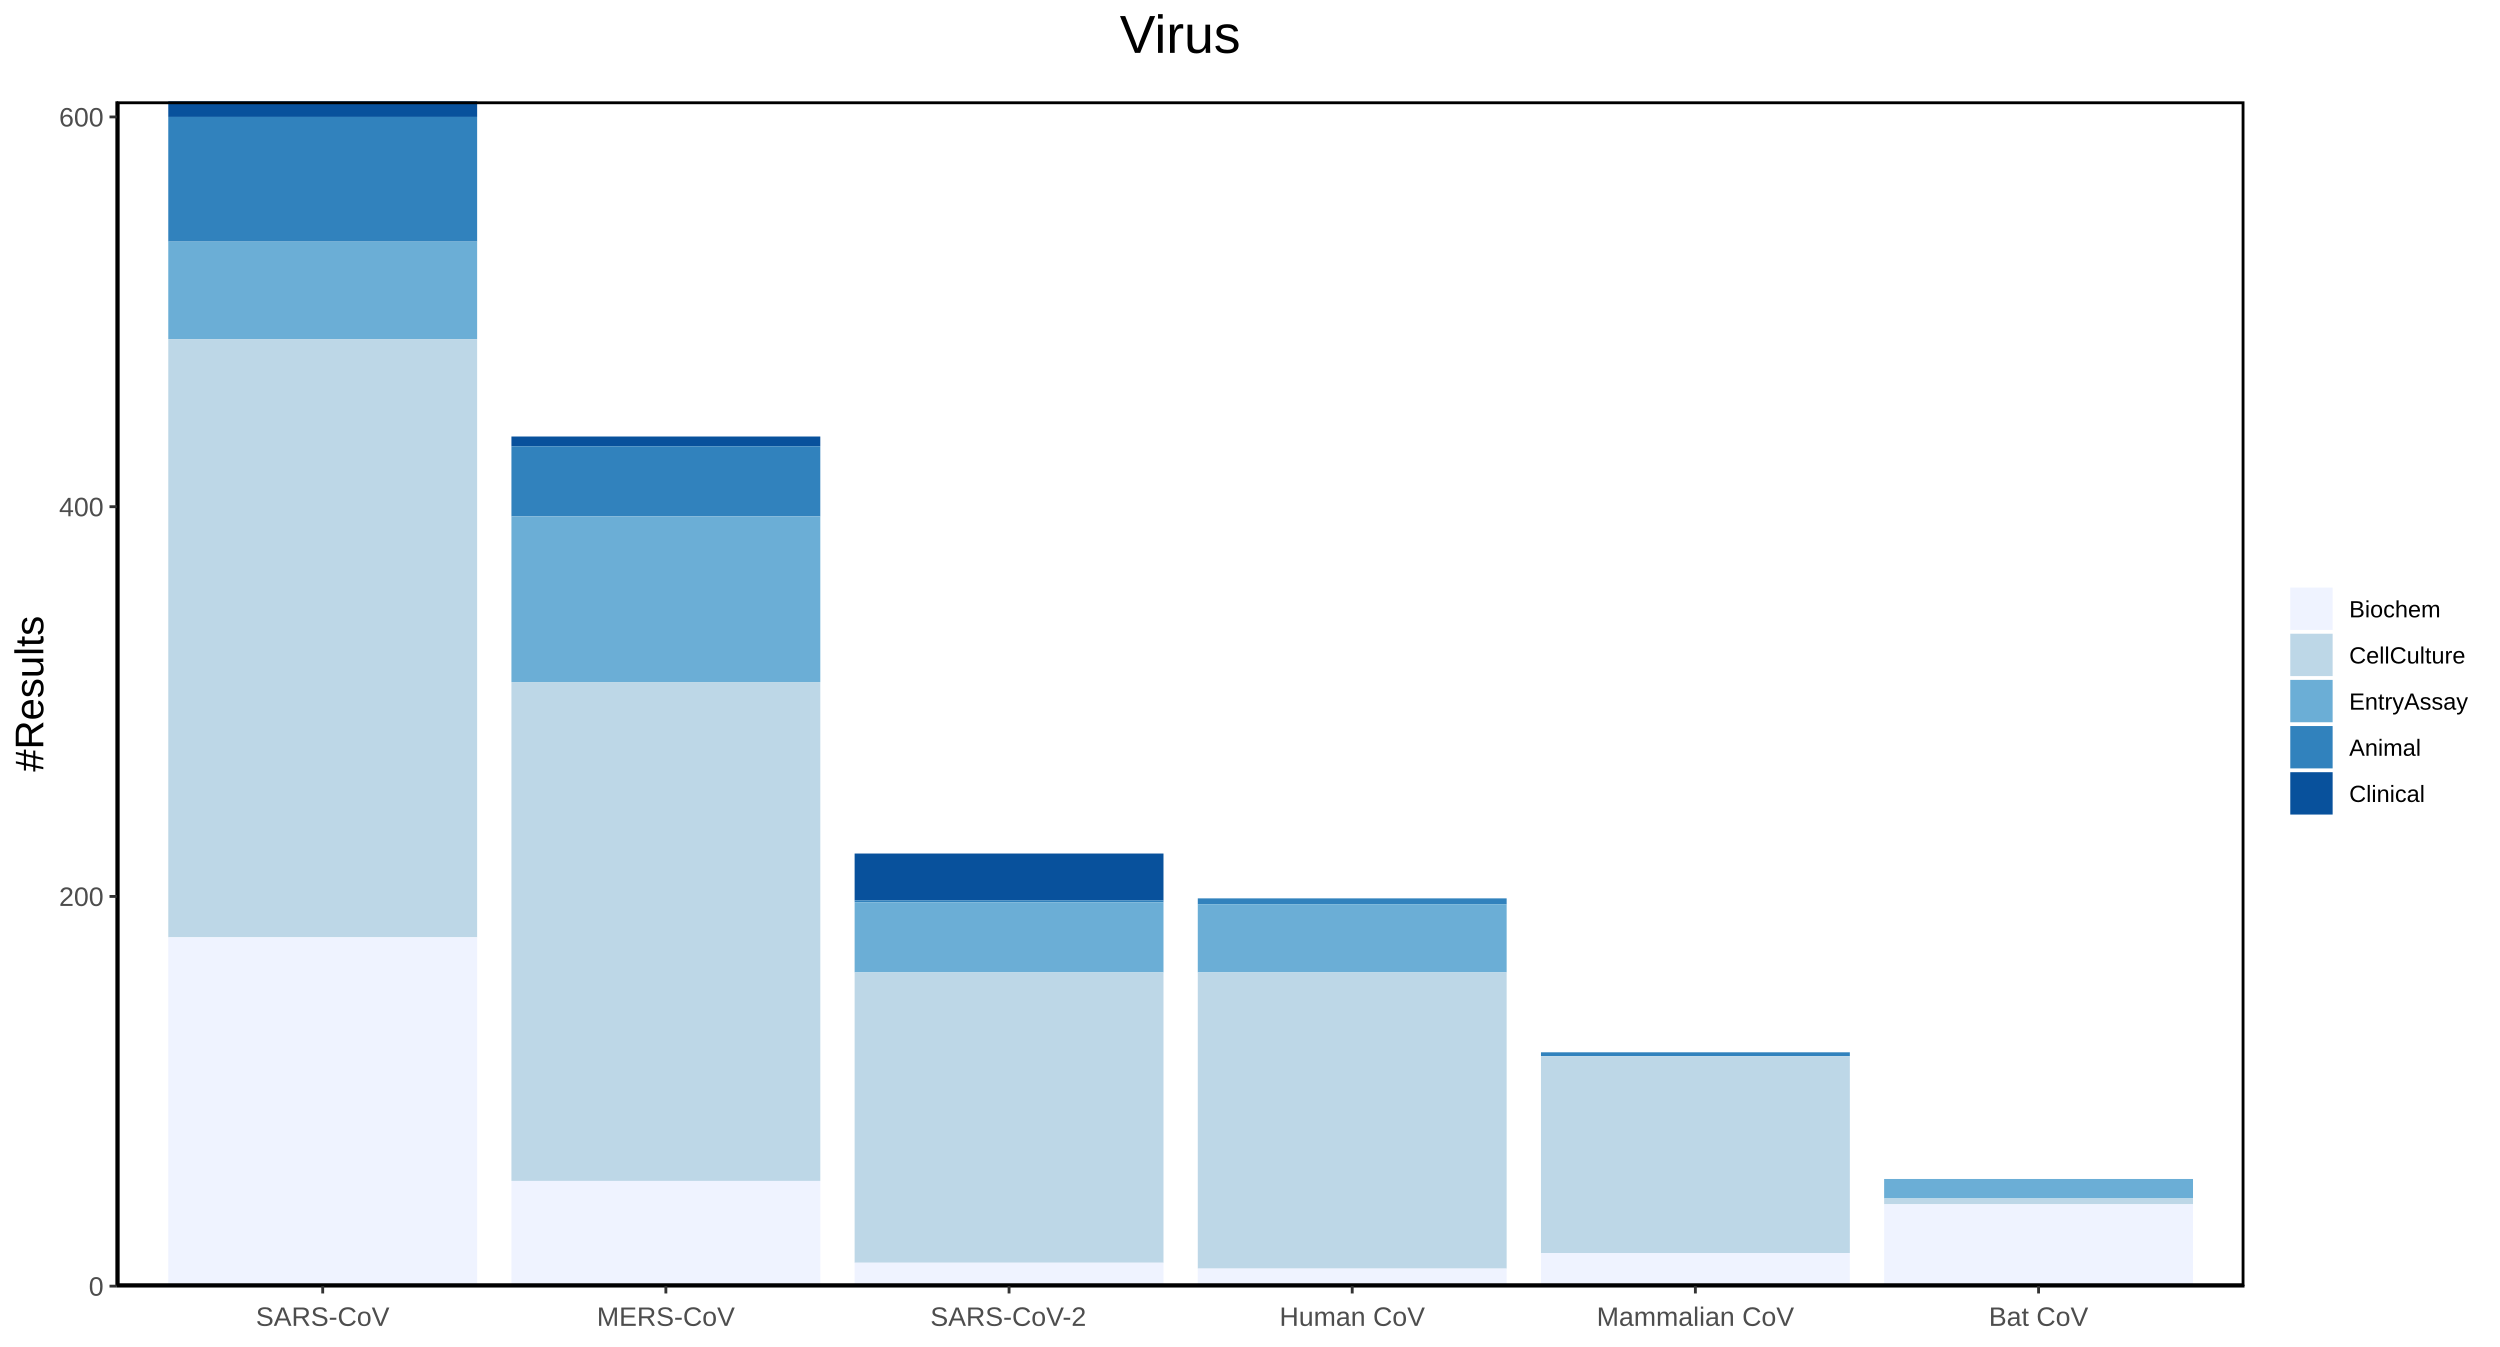
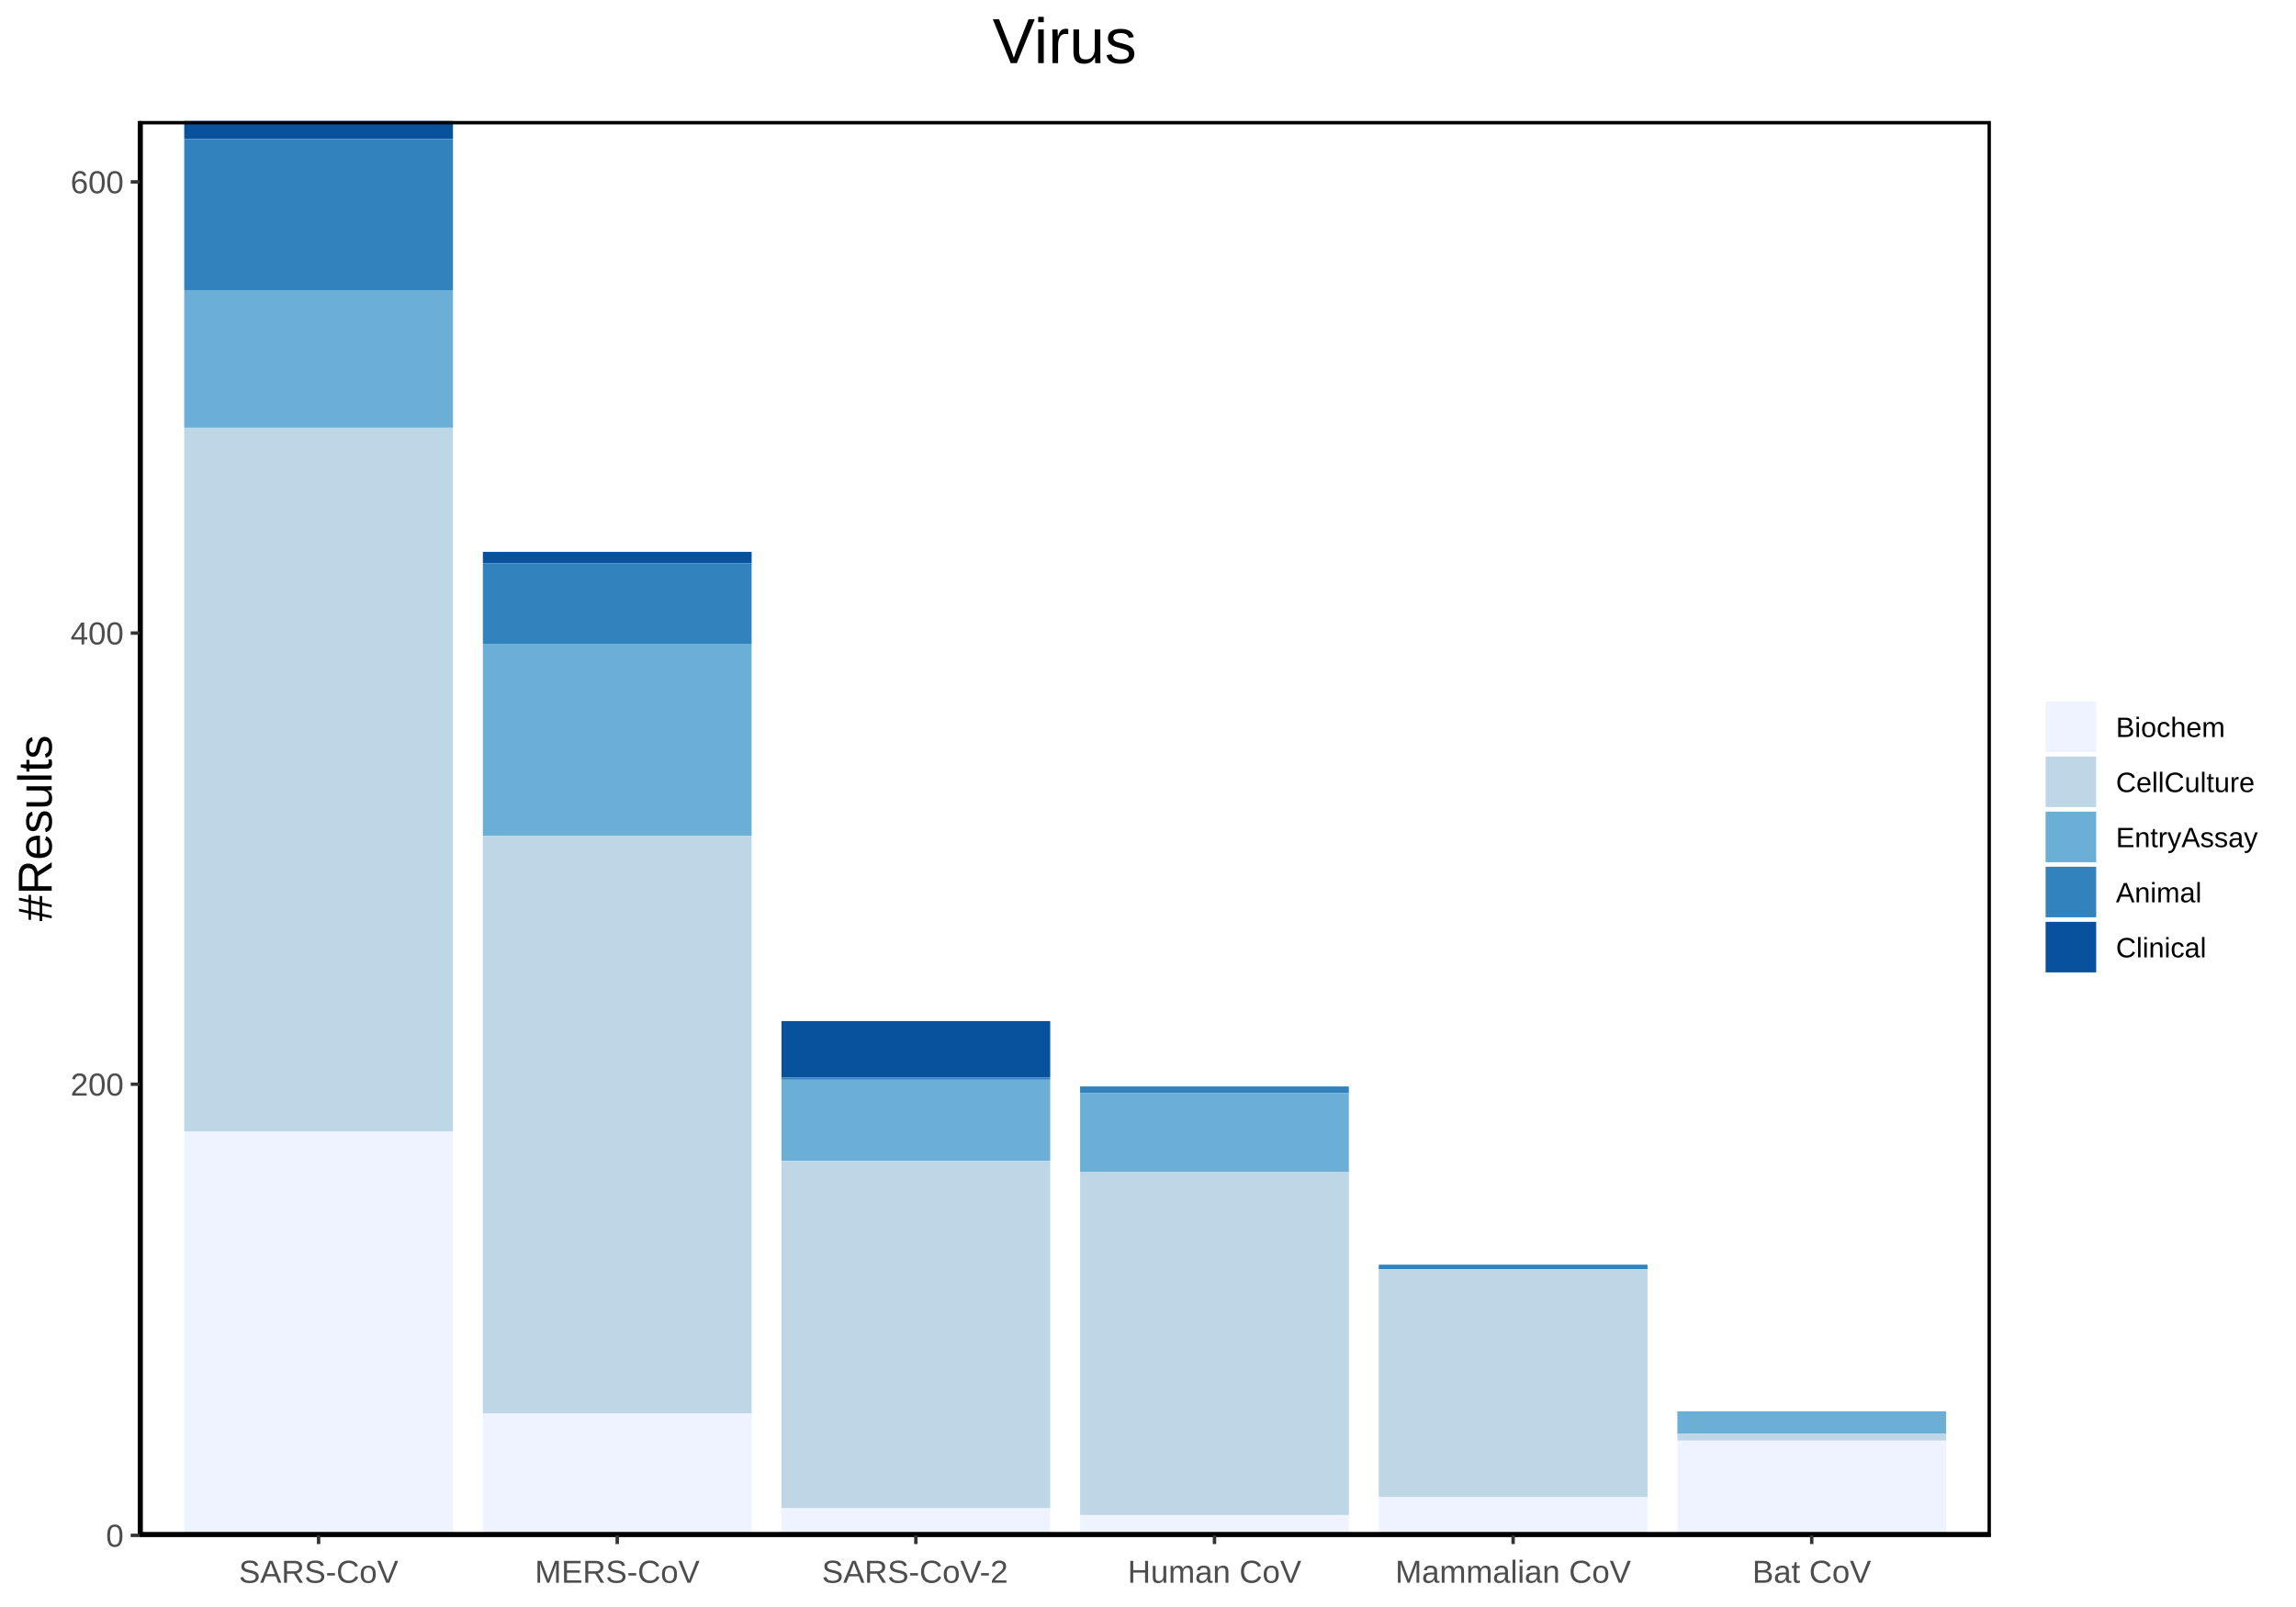
- <svg xmlns="http://www.w3.org/2000/svg" viewBox="0 0 936.00 504.00">
+ <svg xmlns="http://www.w3.org/2000/svg" viewBox="0 0 720.00 504.00">
  <defs>
    <style type="text/css">
    line, polyline, polygon, path, rect, circle {
      fill: none;
      stroke: #000000;
      stroke-linecap: round;
      stroke-linejoin: round;
      stroke-miterlimit: 10.00;
    }
  </style>
  </defs>
  <rect width="100%" height="100%" style="stroke: none; fill: #FFFFFF;" />
-   <rect x="0.00" y="0.00" width="936.00" height="504.00" style="stroke-width: 1.07; stroke: #FFFFFF; fill: #FFFFFF;" />
+   <rect x="0.00" y="0.00" width="720.00" height="504.00" style="stroke-width: 1.07; stroke: #FFFFFF; fill: #FFFFFF;" />
  <defs>
-     <clipPath id="cpNDMuNzN8ODQwLjMzfDQ4MS41M3wzNy45NA==">
-       <rect x="43.73" y="37.94" width="796.60" height="443.59" />
+     <clipPath id="cpNDMuNzN8NjI0LjMzfDQ4MS41M3wzNy45NA==">
+       <rect x="43.73" y="37.94" width="580.60" height="443.59" />
    </clipPath>
  </defs>
-   <rect x="43.73" y="37.94" width="796.60" height="443.59" style="stroke-width: 1.07; stroke: none; fill: #FFFFFF;" clip-path="url(#cpNDMuNzN8ODQwLjMzfDQ4MS41M3wzNy45NA==)" />
-   <rect x="63.00" y="37.94" width="115.64" height="5.84" style="stroke-width: 1.07; stroke: none; stroke-linecap: square; stroke-linejoin: miter; fill: #08519C;" clip-path="url(#cpNDMuNzN8ODQwLjMzfDQ4MS41M3wzNy45NA==)" />
-   <rect x="191.48" y="163.43" width="115.64" height="3.65" style="stroke-width: 1.07; stroke: none; stroke-linecap: square; stroke-linejoin: miter; fill: #08519C;" clip-path="url(#cpNDMuNzN8ODQwLjMzfDQ4MS41M3wzNy45NA==)" />
-   <rect x="319.97" y="319.56" width="115.64" height="17.51" style="stroke-width: 1.07; stroke: none; stroke-linecap: square; stroke-linejoin: miter; fill: #08519C;" clip-path="url(#cpNDMuNzN8ODQwLjMzfDQ4MS41M3wzNy45NA==)" />
-   <rect x="448.45" y="336.35" width="115.64" height="0.00" style="stroke-width: 1.07; stroke: none; stroke-linecap: square; stroke-linejoin: miter; fill: #08519C;" clip-path="url(#cpNDMuNzN8ODQwLjMzfDQ4MS41M3wzNy45NA==)" />
-   <rect x="576.94" y="393.98" width="115.64" height="0.00" style="stroke-width: 1.07; stroke: none; stroke-linecap: square; stroke-linejoin: miter; fill: #08519C;" clip-path="url(#cpNDMuNzN8ODQwLjMzfDQ4MS41M3wzNy45NA==)" />
-   <rect x="705.42" y="441.41" width="115.64" height="0.00" style="stroke-width: 1.07; stroke: none; stroke-linecap: square; stroke-linejoin: miter; fill: #08519C;" clip-path="url(#cpNDMuNzN8ODQwLjMzfDQ4MS41M3wzNy45NA==)" />
-   <rect x="63.00" y="43.78" width="115.64" height="46.69" style="stroke-width: 1.07; stroke: none; stroke-linecap: square; stroke-linejoin: miter; fill: #3182BD;" clip-path="url(#cpNDMuNzN8ODQwLjMzfDQ4MS41M3wzNy45NA==)" />
-   <rect x="191.48" y="167.08" width="115.64" height="26.27" style="stroke-width: 1.07; stroke: none; stroke-linecap: square; stroke-linejoin: miter; fill: #3182BD;" clip-path="url(#cpNDMuNzN8ODQwLjMzfDQ4MS41M3wzNy45NA==)" />
-   <rect x="319.97" y="337.07" width="115.64" height="0.73" style="stroke-width: 1.07; stroke: none; stroke-linecap: square; stroke-linejoin: miter; fill: #3182BD;" clip-path="url(#cpNDMuNzN8ODQwLjMzfDQ4MS41M3wzNy45NA==)" />
-   <rect x="448.45" y="336.35" width="115.64" height="2.19" style="stroke-width: 1.07; stroke: none; stroke-linecap: square; stroke-linejoin: miter; fill: #3182BD;" clip-path="url(#cpNDMuNzN8ODQwLjMzfDQ4MS41M3wzNy45NA==)" />
-   <rect x="576.94" y="393.98" width="115.64" height="1.46" style="stroke-width: 1.07; stroke: none; stroke-linecap: square; stroke-linejoin: miter; fill: #3182BD;" clip-path="url(#cpNDMuNzN8ODQwLjMzfDQ4MS41M3wzNy45NA==)" />
-   <rect x="705.42" y="441.41" width="115.64" height="0.00" style="stroke-width: 1.07; stroke: none; stroke-linecap: square; stroke-linejoin: miter; fill: #3182BD;" clip-path="url(#cpNDMuNzN8ODQwLjMzfDQ4MS41M3wzNy45NA==)" />
-   <rect x="63.00" y="90.47" width="115.64" height="36.48" style="stroke-width: 1.07; stroke: none; stroke-linecap: square; stroke-linejoin: miter; fill: #6BAED6;" clip-path="url(#cpNDMuNzN8ODQwLjMzfDQ4MS41M3wzNy45NA==)" />
-   <rect x="191.48" y="193.35" width="115.64" height="62.02" style="stroke-width: 1.07; stroke: none; stroke-linecap: square; stroke-linejoin: miter; fill: #6BAED6;" clip-path="url(#cpNDMuNzN8ODQwLjMzfDQ4MS41M3wzNy45NA==)" />
-   <rect x="319.97" y="337.80" width="115.64" height="26.27" style="stroke-width: 1.07; stroke: none; stroke-linecap: square; stroke-linejoin: miter; fill: #6BAED6;" clip-path="url(#cpNDMuNzN8ODQwLjMzfDQ4MS41M3wzNy45NA==)" />
-   <rect x="448.45" y="338.53" width="115.64" height="25.54" style="stroke-width: 1.07; stroke: none; stroke-linecap: square; stroke-linejoin: miter; fill: #6BAED6;" clip-path="url(#cpNDMuNzN8ODQwLjMzfDQ4MS41M3wzNy45NA==)" />
-   <rect x="576.94" y="395.44" width="115.64" height="0.00" style="stroke-width: 1.07; stroke: none; stroke-linecap: square; stroke-linejoin: miter; fill: #6BAED6;" clip-path="url(#cpNDMuNzN8ODQwLjMzfDQ4MS41M3wzNy45NA==)" />
-   <rect x="705.42" y="441.41" width="115.64" height="7.30" style="stroke-width: 1.07; stroke: none; stroke-linecap: square; stroke-linejoin: miter; fill: #6BAED6;" clip-path="url(#cpNDMuNzN8ODQwLjMzfDQ4MS41M3wzNy45NA==)" />
-   <rect x="63.00" y="126.95" width="115.64" height="223.98" style="stroke-width: 1.07; stroke: none; stroke-linecap: square; stroke-linejoin: miter; fill: #BDD7E7;" clip-path="url(#cpNDMuNzN8ODQwLjMzfDQ4MS41M3wzNy45NA==)" />
-   <rect x="191.48" y="255.36" width="115.64" height="186.78" style="stroke-width: 1.07; stroke: none; stroke-linecap: square; stroke-linejoin: miter; fill: #BDD7E7;" clip-path="url(#cpNDMuNzN8ODQwLjMzfDQ4MS41M3wzNy45NA==)" />
-   <rect x="319.97" y="364.07" width="115.64" height="108.71" style="stroke-width: 1.07; stroke: none; stroke-linecap: square; stroke-linejoin: miter; fill: #BDD7E7;" clip-path="url(#cpNDMuNzN8ODQwLjMzfDQ4MS41M3wzNy45NA==)" />
-   <rect x="448.45" y="364.07" width="115.64" height="110.90" style="stroke-width: 1.07; stroke: none; stroke-linecap: square; stroke-linejoin: miter; fill: #BDD7E7;" clip-path="url(#cpNDMuNzN8ODQwLjMzfDQ4MS41M3wzNy45NA==)" />
-   <rect x="576.94" y="395.44" width="115.64" height="73.69" style="stroke-width: 1.07; stroke: none; stroke-linecap: square; stroke-linejoin: miter; fill: #BDD7E7;" clip-path="url(#cpNDMuNzN8ODQwLjMzfDQ4MS41M3wzNy45NA==)" />
-   <rect x="705.42" y="448.70" width="115.64" height="2.19" style="stroke-width: 1.07; stroke: none; stroke-linecap: square; stroke-linejoin: miter; fill: #BDD7E7;" clip-path="url(#cpNDMuNzN8ODQwLjMzfDQ4MS41M3wzNy45NA==)" />
-   <rect x="63.00" y="350.94" width="115.64" height="130.60" style="stroke-width: 1.07; stroke: none; stroke-linecap: square; stroke-linejoin: miter; fill: #EFF3FF;" clip-path="url(#cpNDMuNzN8ODQwLjMzfDQ4MS41M3wzNy45NA==)" />
-   <rect x="191.48" y="442.14" width="115.64" height="39.40" style="stroke-width: 1.07; stroke: none; stroke-linecap: square; stroke-linejoin: miter; fill: #EFF3FF;" clip-path="url(#cpNDMuNzN8ODQwLjMzfDQ4MS41M3wzNy45NA==)" />
-   <rect x="319.97" y="472.78" width="115.64" height="8.76" style="stroke-width: 1.07; stroke: none; stroke-linecap: square; stroke-linejoin: miter; fill: #EFF3FF;" clip-path="url(#cpNDMuNzN8ODQwLjMzfDQ4MS41M3wzNy45NA==)" />
-   <rect x="448.45" y="474.97" width="115.64" height="6.57" style="stroke-width: 1.07; stroke: none; stroke-linecap: square; stroke-linejoin: miter; fill: #EFF3FF;" clip-path="url(#cpNDMuNzN8ODQwLjMzfDQ4MS41M3wzNy45NA==)" />
-   <rect x="576.94" y="469.13" width="115.64" height="12.40" style="stroke-width: 1.07; stroke: none; stroke-linecap: square; stroke-linejoin: miter; fill: #EFF3FF;" clip-path="url(#cpNDMuNzN8ODQwLjMzfDQ4MS41M3wzNy45NA==)" />
-   <rect x="705.42" y="450.89" width="115.64" height="30.64" style="stroke-width: 1.07; stroke: none; stroke-linecap: square; stroke-linejoin: miter; fill: #EFF3FF;" clip-path="url(#cpNDMuNzN8ODQwLjMzfDQ4MS41M3wzNy45NA==)" />
-   <rect x="43.73" y="37.94" width="796.60" height="443.59" style="stroke-width: 2.13;" clip-path="url(#cpNDMuNzN8ODQwLjMzfDQ4MS41M3wzNy45NA==)" />
+   <rect x="43.73" y="37.94" width="580.60" height="443.59" style="stroke-width: 1.07; stroke: none; fill: #FFFFFF;" clip-path="url(#cpNDMuNzN8NjI0LjMzfDQ4MS41M3wzNy45NA==)" />
+   <rect x="57.77" y="37.94" width="84.28" height="5.66" style="stroke-width: 1.07; stroke: none; stroke-linecap: square; stroke-linejoin: miter; fill: #08519C;" clip-path="url(#cpNDMuNzN8NjI0LjMzfDQ4MS41M3wzNy45NA==)" />
+   <rect x="151.42" y="173.07" width="84.28" height="3.54" style="stroke-width: 1.07; stroke: none; stroke-linecap: square; stroke-linejoin: miter; fill: #08519C;" clip-path="url(#cpNDMuNzN8NjI0LjMzfDQ4MS41M3wzNy45NA==)" />
+   <rect x="245.06" y="320.23" width="84.28" height="17.69" style="stroke-width: 1.07; stroke: none; stroke-linecap: square; stroke-linejoin: miter; fill: #08519C;" clip-path="url(#cpNDMuNzN8NjI0LjMzfDQ4MS41M3wzNy45NA==)" />
+   <rect x="338.71" y="340.74" width="84.28" height="0.00" style="stroke-width: 1.07; stroke: none; stroke-linecap: square; stroke-linejoin: miter; fill: #08519C;" clip-path="url(#cpNDMuNzN8NjI0LjMzfDQ4MS41M3wzNy45NA==)" />
+   <rect x="432.36" y="396.64" width="84.28" height="0.00" style="stroke-width: 1.07; stroke: none; stroke-linecap: square; stroke-linejoin: miter; fill: #08519C;" clip-path="url(#cpNDMuNzN8NjI0LjMzfDQ4MS41M3wzNy45NA==)" />
+   <rect x="526.00" y="442.62" width="84.28" height="0.00" style="stroke-width: 1.07; stroke: none; stroke-linecap: square; stroke-linejoin: miter; fill: #08519C;" clip-path="url(#cpNDMuNzN8NjI0LjMzfDQ4MS41M3wzNy45NA==)" />
+   <rect x="57.77" y="43.60" width="84.28" height="47.40" style="stroke-width: 1.07; stroke: none; stroke-linecap: square; stroke-linejoin: miter; fill: #3182BD;" clip-path="url(#cpNDMuNzN8NjI0LjMzfDQ4MS41M3wzNy45NA==)" />
+   <rect x="151.42" y="176.61" width="84.28" height="25.47" style="stroke-width: 1.07; stroke: none; stroke-linecap: square; stroke-linejoin: miter; fill: #3182BD;" clip-path="url(#cpNDMuNzN8NjI0LjMzfDQ4MS41M3wzNy45NA==)" />
+   <rect x="245.06" y="337.92" width="84.28" height="0.71" style="stroke-width: 1.07; stroke: none; stroke-linecap: square; stroke-linejoin: miter; fill: #3182BD;" clip-path="url(#cpNDMuNzN8NjI0LjMzfDQ4MS41M3wzNy45NA==)" />
+   <rect x="338.71" y="340.74" width="84.28" height="2.12" style="stroke-width: 1.07; stroke: none; stroke-linecap: square; stroke-linejoin: miter; fill: #3182BD;" clip-path="url(#cpNDMuNzN8NjI0LjMzfDQ4MS41M3wzNy45NA==)" />
+   <rect x="432.36" y="396.64" width="84.28" height="1.41" style="stroke-width: 1.07; stroke: none; stroke-linecap: square; stroke-linejoin: miter; fill: #3182BD;" clip-path="url(#cpNDMuNzN8NjI0LjMzfDQ4MS41M3wzNy45NA==)" />
+   <rect x="526.00" y="442.62" width="84.28" height="0.00" style="stroke-width: 1.07; stroke: none; stroke-linecap: square; stroke-linejoin: miter; fill: #3182BD;" clip-path="url(#cpNDMuNzN8NjI0LjMzfDQ4MS41M3wzNy45NA==)" />
+   <rect x="57.77" y="91.00" width="84.28" height="43.16" style="stroke-width: 1.07; stroke: none; stroke-linecap: square; stroke-linejoin: miter; fill: #6BAED6;" clip-path="url(#cpNDMuNzN8NjI0LjMzfDQ4MS41M3wzNy45NA==)" />
+   <rect x="151.42" y="202.08" width="84.28" height="60.14" style="stroke-width: 1.07; stroke: none; stroke-linecap: square; stroke-linejoin: miter; fill: #6BAED6;" clip-path="url(#cpNDMuNzN8NjI0LjMzfDQ4MS41M3wzNy45NA==)" />
+   <rect x="245.06" y="338.62" width="84.28" height="25.47" style="stroke-width: 1.07; stroke: none; stroke-linecap: square; stroke-linejoin: miter; fill: #6BAED6;" clip-path="url(#cpNDMuNzN8NjI0LjMzfDQ4MS41M3wzNy45NA==)" />
+   <rect x="338.71" y="342.87" width="84.28" height="24.76" style="stroke-width: 1.07; stroke: none; stroke-linecap: square; stroke-linejoin: miter; fill: #6BAED6;" clip-path="url(#cpNDMuNzN8NjI0LjMzfDQ4MS41M3wzNy45NA==)" />
+   <rect x="432.36" y="398.05" width="84.28" height="0.00" style="stroke-width: 1.07; stroke: none; stroke-linecap: square; stroke-linejoin: miter; fill: #6BAED6;" clip-path="url(#cpNDMuNzN8NjI0LjMzfDQ4MS41M3wzNy45NA==)" />
+   <rect x="526.00" y="442.62" width="84.28" height="7.07" style="stroke-width: 1.07; stroke: none; stroke-linecap: square; stroke-linejoin: miter; fill: #6BAED6;" clip-path="url(#cpNDMuNzN8NjI0LjMzfDQ4MS41M3wzNy45NA==)" />
+   <rect x="57.77" y="134.16" width="84.28" height="220.73" style="stroke-width: 1.07; stroke: none; stroke-linecap: square; stroke-linejoin: miter; fill: #BDD7E7;" clip-path="url(#cpNDMuNzN8NjI0LjMzfDQ4MS41M3wzNy45NA==)" />
+   <rect x="151.42" y="262.21" width="84.28" height="181.12" style="stroke-width: 1.07; stroke: none; stroke-linecap: square; stroke-linejoin: miter; fill: #BDD7E7;" clip-path="url(#cpNDMuNzN8NjI0LjMzfDQ4MS41M3wzNy45NA==)" />
+   <rect x="245.06" y="364.09" width="84.28" height="108.95" style="stroke-width: 1.07; stroke: none; stroke-linecap: square; stroke-linejoin: miter; fill: #BDD7E7;" clip-path="url(#cpNDMuNzN8NjI0LjMzfDQ4MS41M3wzNy45NA==)" />
+   <rect x="338.71" y="367.63" width="84.28" height="107.54" style="stroke-width: 1.07; stroke: none; stroke-linecap: square; stroke-linejoin: miter; fill: #BDD7E7;" clip-path="url(#cpNDMuNzN8NjI0LjMzfDQ4MS41M3wzNy45NA==)" />
+   <rect x="432.36" y="398.05" width="84.28" height="71.46" style="stroke-width: 1.07; stroke: none; stroke-linecap: square; stroke-linejoin: miter; fill: #BDD7E7;" clip-path="url(#cpNDMuNzN8NjI0LjMzfDQ4MS41M3wzNy45NA==)" />
+   <rect x="526.00" y="449.70" width="84.28" height="2.12" style="stroke-width: 1.07; stroke: none; stroke-linecap: square; stroke-linejoin: miter; fill: #BDD7E7;" clip-path="url(#cpNDMuNzN8NjI0LjMzfDQ4MS41M3wzNy45NA==)" />
+   <rect x="57.77" y="354.89" width="84.28" height="126.64" style="stroke-width: 1.07; stroke: none; stroke-linecap: square; stroke-linejoin: miter; fill: #EFF3FF;" clip-path="url(#cpNDMuNzN8NjI0LjMzfDQ4MS41M3wzNy45NA==)" />
+   <rect x="151.42" y="443.33" width="84.28" height="38.20" style="stroke-width: 1.07; stroke: none; stroke-linecap: square; stroke-linejoin: miter; fill: #EFF3FF;" clip-path="url(#cpNDMuNzN8NjI0LjMzfDQ4MS41M3wzNy45NA==)" />
+   <rect x="245.06" y="473.04" width="84.28" height="8.49" style="stroke-width: 1.07; stroke: none; stroke-linecap: square; stroke-linejoin: miter; fill: #EFF3FF;" clip-path="url(#cpNDMuNzN8NjI0LjMzfDQ4MS41M3wzNy45NA==)" />
+   <rect x="338.71" y="475.17" width="84.28" height="6.37" style="stroke-width: 1.07; stroke: none; stroke-linecap: square; stroke-linejoin: miter; fill: #EFF3FF;" clip-path="url(#cpNDMuNzN8NjI0LjMzfDQ4MS41M3wzNy45NA==)" />
+   <rect x="432.36" y="469.51" width="84.28" height="12.03" style="stroke-width: 1.07; stroke: none; stroke-linecap: square; stroke-linejoin: miter; fill: #EFF3FF;" clip-path="url(#cpNDMuNzN8NjI0LjMzfDQ4MS41M3wzNy45NA==)" />
+   <rect x="526.00" y="451.82" width="84.28" height="29.71" style="stroke-width: 1.07; stroke: none; stroke-linecap: square; stroke-linejoin: miter; fill: #EFF3FF;" clip-path="url(#cpNDMuNzN8NjI0LjMzfDQ4MS41M3wzNy45NA==)" />
+   <rect x="43.73" y="37.94" width="580.60" height="443.59" style="stroke-width: 2.13;" clip-path="url(#cpNDMuNzN8NjI0LjMzfDQ4MS41M3wzNy45NA==)" />
  <defs>
-     <clipPath id="cpMC4wMHw5MzYuMDB8NTA0LjAwfDAuMDA=">
-       <rect x="0.00" y="0.00" width="936.00" height="504.00" />
+     <clipPath id="cpMC4wMHw3MjAuMDB8NTA0LjAwfDAuMDA=">
+       <rect x="0.00" y="0.00" width="720.00" height="504.00" />
    </clipPath>
  </defs>
-   <polyline points="43.73,481.53 43.73,37.94 " style="stroke-width: 1.07; stroke-linecap: butt;" clip-path="url(#cpMC4wMHw5MzYuMDB8NTA0LjAwfDAuMDA=)" />
-   <g clip-path="url(#cpMC4wMHw5MzYuMDB8NTA0LjAwfDAuMDA=)">
+   <polyline points="43.73,481.53 43.73,37.94 " style="stroke-width: 1.07; stroke-linecap: butt;" clip-path="url(#cpMC4wMHw3MjAuMDB8NTA0LjAwfDAuMDA=)" />
+   <g clip-path="url(#cpMC4wMHw3MjAuMDB8NTA0LjAwfDAuMDA=)">
    <text x="33.23" y="485.11" style="font-size: 10.00px; fill: #4D4D4D; font-family: Arial;" textLength="5.56px" lengthAdjust="spacingAndGlyphs">0</text>
  </g>
-   <g clip-path="url(#cpMC4wMHw5MzYuMDB8NTA0LjAwfDAuMDA=)">
-     <text x="22.11" y="339.19" style="font-size: 10.00px; fill: #4D4D4D; font-family: Arial;" textLength="16.68px" lengthAdjust="spacingAndGlyphs">200</text>
+   <g clip-path="url(#cpMC4wMHw3MjAuMDB8NTA0LjAwfDAuMDA=)">
+     <text x="22.11" y="343.62" style="font-size: 10.00px; fill: #4D4D4D; font-family: Arial;" textLength="16.68px" lengthAdjust="spacingAndGlyphs">200</text>
  </g>
-   <g clip-path="url(#cpMC4wMHw5MzYuMDB8NTA0LjAwfDAuMDA=)">
-     <text x="22.11" y="193.28" style="font-size: 10.00px; fill: #4D4D4D; font-family: Arial;" textLength="16.68px" lengthAdjust="spacingAndGlyphs">400</text>
+   <g clip-path="url(#cpMC4wMHw3MjAuMDB8NTA0LjAwfDAuMDA=)">
+     <text x="22.11" y="202.12" style="font-size: 10.00px; fill: #4D4D4D; font-family: Arial;" textLength="16.68px" lengthAdjust="spacingAndGlyphs">400</text>
  </g>
-   <g clip-path="url(#cpMC4wMHw5MzYuMDB8NTA0LjAwfDAuMDA=)">
-     <text x="22.11" y="47.36" style="font-size: 10.00px; fill: #4D4D4D; font-family: Arial;" textLength="16.68px" lengthAdjust="spacingAndGlyphs">600</text>
+   <g clip-path="url(#cpMC4wMHw3MjAuMDB8NTA0LjAwfDAuMDA=)">
+     <text x="22.11" y="60.62" style="font-size: 10.00px; fill: #4D4D4D; font-family: Arial;" textLength="16.68px" lengthAdjust="spacingAndGlyphs">600</text>
  </g>
-   <polyline points="40.99,481.53 43.73,481.53 " style="stroke-width: 1.07; stroke: #333333; stroke-linecap: butt;" clip-path="url(#cpMC4wMHw5MzYuMDB8NTA0LjAwfDAuMDA=)" />
-   <polyline points="40.99,335.62 43.73,335.62 " style="stroke-width: 1.07; stroke: #333333; stroke-linecap: butt;" clip-path="url(#cpMC4wMHw5MzYuMDB8NTA0LjAwfDAuMDA=)" />
-   <polyline points="40.99,189.70 43.73,189.70 " style="stroke-width: 1.07; stroke: #333333; stroke-linecap: butt;" clip-path="url(#cpMC4wMHw5MzYuMDB8NTA0LjAwfDAuMDA=)" />
-   <polyline points="40.99,43.78 43.73,43.78 " style="stroke-width: 1.07; stroke: #333333; stroke-linecap: butt;" clip-path="url(#cpMC4wMHw5MzYuMDB8NTA0LjAwfDAuMDA=)" />
-   <polyline points="43.73,481.53 840.33,481.53 " style="stroke-width: 1.07; stroke-linecap: butt;" clip-path="url(#cpMC4wMHw5MzYuMDB8NTA0LjAwfDAuMDA=)" />
-   <polyline points="120.82,484.27 120.82,481.53 " style="stroke-width: 1.07; stroke: #333333; stroke-linecap: butt;" clip-path="url(#cpMC4wMHw5MzYuMDB8NTA0LjAwfDAuMDA=)" />
-   <polyline points="249.30,484.27 249.30,481.53 " style="stroke-width: 1.07; stroke: #333333; stroke-linecap: butt;" clip-path="url(#cpMC4wMHw5MzYuMDB8NTA0LjAwfDAuMDA=)" />
-   <polyline points="377.79,484.27 377.79,481.53 " style="stroke-width: 1.07; stroke: #333333; stroke-linecap: butt;" clip-path="url(#cpMC4wMHw5MzYuMDB8NTA0LjAwfDAuMDA=)" />
-   <polyline points="506.27,484.27 506.27,481.53 " style="stroke-width: 1.07; stroke: #333333; stroke-linecap: butt;" clip-path="url(#cpMC4wMHw5MzYuMDB8NTA0LjAwfDAuMDA=)" />
-   <polyline points="634.75,484.27 634.75,481.53 " style="stroke-width: 1.07; stroke: #333333; stroke-linecap: butt;" clip-path="url(#cpMC4wMHw5MzYuMDB8NTA0LjAwfDAuMDA=)" />
-   <polyline points="763.24,484.27 763.24,481.53 " style="stroke-width: 1.07; stroke: #333333; stroke-linecap: butt;" clip-path="url(#cpMC4wMHw5MzYuMDB8NTA0LjAwfDAuMDA=)" />
-   <g clip-path="url(#cpMC4wMHw5MzYuMDB8NTA0LjAwfDAuMDA=)">
-     <text x="95.81" y="496.41" style="font-size: 10.00px; fill: #4D4D4D; font-family: Arial;" textLength="50.01px" lengthAdjust="spacingAndGlyphs">SARS-CoV</text>
+   <polyline points="40.99,481.53 43.73,481.53 " style="stroke-width: 1.07; stroke: #333333; stroke-linecap: butt;" clip-path="url(#cpMC4wMHw3MjAuMDB8NTA0LjAwfDAuMDA=)" />
+   <polyline points="40.99,340.04 43.73,340.04 " style="stroke-width: 1.07; stroke: #333333; stroke-linecap: butt;" clip-path="url(#cpMC4wMHw3MjAuMDB8NTA0LjAwfDAuMDA=)" />
+   <polyline points="40.99,198.54 43.73,198.54 " style="stroke-width: 1.07; stroke: #333333; stroke-linecap: butt;" clip-path="url(#cpMC4wMHw3MjAuMDB8NTA0LjAwfDAuMDA=)" />
+   <polyline points="40.99,57.04 43.73,57.04 " style="stroke-width: 1.07; stroke: #333333; stroke-linecap: butt;" clip-path="url(#cpMC4wMHw3MjAuMDB8NTA0LjAwfDAuMDA=)" />
+   <polyline points="43.73,481.53 624.33,481.53 " style="stroke-width: 1.07; stroke-linecap: butt;" clip-path="url(#cpMC4wMHw3MjAuMDB8NTA0LjAwfDAuMDA=)" />
+   <polyline points="99.91,484.27 99.91,481.53 " style="stroke-width: 1.07; stroke: #333333; stroke-linecap: butt;" clip-path="url(#cpMC4wMHw3MjAuMDB8NTA0LjAwfDAuMDA=)" />
+   <polyline points="193.56,484.27 193.56,481.53 " style="stroke-width: 1.07; stroke: #333333; stroke-linecap: butt;" clip-path="url(#cpMC4wMHw3MjAuMDB8NTA0LjAwfDAuMDA=)" />
+   <polyline points="287.20,484.27 287.20,481.53 " style="stroke-width: 1.07; stroke: #333333; stroke-linecap: butt;" clip-path="url(#cpMC4wMHw3MjAuMDB8NTA0LjAwfDAuMDA=)" />
+   <polyline points="380.85,484.27 380.85,481.53 " style="stroke-width: 1.07; stroke: #333333; stroke-linecap: butt;" clip-path="url(#cpMC4wMHw3MjAuMDB8NTA0LjAwfDAuMDA=)" />
+   <polyline points="474.50,484.27 474.50,481.53 " style="stroke-width: 1.07; stroke: #333333; stroke-linecap: butt;" clip-path="url(#cpMC4wMHw3MjAuMDB8NTA0LjAwfDAuMDA=)" />
+   <polyline points="568.14,484.27 568.14,481.53 " style="stroke-width: 1.07; stroke: #333333; stroke-linecap: butt;" clip-path="url(#cpMC4wMHw3MjAuMDB8NTA0LjAwfDAuMDA=)" />
+   <g clip-path="url(#cpMC4wMHw3MjAuMDB8NTA0LjAwfDAuMDA=)">
+     <text x="74.91" y="496.41" style="font-size: 10.00px; fill: #4D4D4D; font-family: Arial;" textLength="50.01px" lengthAdjust="spacingAndGlyphs">SARS-CoV</text>
  </g>
-   <g clip-path="url(#cpMC4wMHw5MzYuMDB8NTA0LjAwfDAuMDA=)">
-     <text x="223.46" y="496.41" style="font-size: 10.00px; fill: #4D4D4D; font-family: Arial;" textLength="51.67px" lengthAdjust="spacingAndGlyphs">MERS-CoV</text>
+   <g clip-path="url(#cpMC4wMHw3MjAuMDB8NTA0LjAwfDAuMDA=)">
+     <text x="167.72" y="496.41" style="font-size: 10.00px; fill: #4D4D4D; font-family: Arial;" textLength="51.67px" lengthAdjust="spacingAndGlyphs">MERS-CoV</text>
  </g>
-   <g clip-path="url(#cpMC4wMHw5MzYuMDB8NTA0LjAwfDAuMDA=)">
-     <text x="348.33" y="496.41" style="font-size: 10.00px; fill: #4D4D4D; font-family: Arial;" textLength="58.91px" lengthAdjust="spacingAndGlyphs">SARS-CoV-2</text>
+   <g clip-path="url(#cpMC4wMHw3MjAuMDB8NTA0LjAwfDAuMDA=)">
+     <text x="257.75" y="496.41" style="font-size: 10.00px; fill: #4D4D4D; font-family: Arial;" textLength="58.91px" lengthAdjust="spacingAndGlyphs">SARS-CoV-2</text>
  </g>
-   <g clip-path="url(#cpMC4wMHw5MzYuMDB8NTA0LjAwfDAuMDA=)">
-     <text x="479.04" y="496.41" style="font-size: 10.00px; fill: #4D4D4D; font-family: Arial;" textLength="54.47px" lengthAdjust="spacingAndGlyphs">Human CoV</text>
+   <g clip-path="url(#cpMC4wMHw3MjAuMDB8NTA0LjAwfDAuMDA=)">
+     <text x="353.62" y="496.41" style="font-size: 10.00px; fill: #4D4D4D; font-family: Arial;" textLength="54.47px" lengthAdjust="spacingAndGlyphs">Human CoV</text>
  </g>
-   <g clip-path="url(#cpMC4wMHw5MzYuMDB8NTA0LjAwfDAuMDA=)">
-     <text x="597.80" y="496.41" style="font-size: 10.00px; fill: #4D4D4D; font-family: Arial;" textLength="73.91px" lengthAdjust="spacingAndGlyphs">Mammalian CoV</text>
+   <g clip-path="url(#cpMC4wMHw3MjAuMDB8NTA0LjAwfDAuMDA=)">
+     <text x="437.54" y="496.41" style="font-size: 10.00px; fill: #4D4D4D; font-family: Arial;" textLength="73.91px" lengthAdjust="spacingAndGlyphs">Mammalian CoV</text>
  </g>
-   <g clip-path="url(#cpMC4wMHw5MzYuMDB8NTA0LjAwfDAuMDA=)">
-     <text x="744.62" y="496.41" style="font-size: 10.00px; fill: #4D4D4D; font-family: Arial;" textLength="37.24px" lengthAdjust="spacingAndGlyphs">Bat CoV</text>
+   <g clip-path="url(#cpMC4wMHw3MjAuMDB8NTA0LjAwfDAuMDA=)">
+     <text x="549.52" y="496.41" style="font-size: 10.00px; fill: #4D4D4D; font-family: Arial;" textLength="37.24px" lengthAdjust="spacingAndGlyphs">Bat CoV</text>
  </g>
-   <g clip-path="url(#cpMC4wMHw5MzYuMDB8NTA0LjAwfDAuMDA=)">
+   <g clip-path="url(#cpMC4wMHw3MjAuMDB8NTA0LjAwfDAuMDA=)">
    <text transform="translate(16.21,288.92) rotate(-90)" style="font-size: 15.00px; font-family: Arial;" textLength="58.36px" lengthAdjust="spacingAndGlyphs">#Results</text>
  </g>
-   <rect x="851.29" y="208.32" width="79.23" height="102.84" style="stroke-width: 1.07; stroke: none; fill: #FFFFFF;" clip-path="url(#cpMC4wMHw5MzYuMDB8NTA0LjAwfDAuMDA=)" />
-   <rect x="857.48" y="219.99" width="15.86" height="15.86" style="stroke-width: 1.07; stroke: none; stroke-linecap: square; stroke-linejoin: miter; fill: #EFF3FF;" clip-path="url(#cpMC4wMHw5MzYuMDB8NTA0LjAwfDAuMDA=)" />
-   <rect x="857.48" y="237.27" width="15.86" height="15.86" style="stroke-width: 1.07; stroke: none; stroke-linecap: square; stroke-linejoin: miter; fill: #BDD7E7;" clip-path="url(#cpMC4wMHw5MzYuMDB8NTA0LjAwfDAuMDA=)" />
-   <rect x="857.48" y="254.55" width="15.86" height="15.86" style="stroke-width: 1.07; stroke: none; stroke-linecap: square; stroke-linejoin: miter; fill: #6BAED6;" clip-path="url(#cpMC4wMHw5MzYuMDB8NTA0LjAwfDAuMDA=)" />
-   <rect x="857.48" y="271.83" width="15.86" height="15.86" style="stroke-width: 1.07; stroke: none; stroke-linecap: square; stroke-linejoin: miter; fill: #3182BD;" clip-path="url(#cpMC4wMHw5MzYuMDB8NTA0LjAwfDAuMDA=)" />
-   <rect x="857.48" y="289.11" width="15.86" height="15.86" style="stroke-width: 1.07; stroke: none; stroke-linecap: square; stroke-linejoin: miter; fill: #08519C;" clip-path="url(#cpMC4wMHw5MzYuMDB8NTA0LjAwfDAuMDA=)" />
-   <g clip-path="url(#cpMC4wMHw5MzYuMDB8NTA0LjAwfDAuMDA=)">
-     <text x="879.53" y="231.14" style="font-size: 8.80px; font-family: Arial;" textLength="35.02px" lengthAdjust="spacingAndGlyphs">Biochem</text>
+   <rect x="635.29" y="208.32" width="79.23" height="102.84" style="stroke-width: 1.07; stroke: none; fill: #FFFFFF;" clip-path="url(#cpMC4wMHw3MjAuMDB8NTA0LjAwfDAuMDA=)" />
+   <rect x="641.48" y="219.99" width="15.86" height="15.86" style="stroke-width: 1.07; stroke: none; stroke-linecap: square; stroke-linejoin: miter; fill: #EFF3FF;" clip-path="url(#cpMC4wMHw3MjAuMDB8NTA0LjAwfDAuMDA=)" />
+   <rect x="641.48" y="237.27" width="15.86" height="15.86" style="stroke-width: 1.07; stroke: none; stroke-linecap: square; stroke-linejoin: miter; fill: #BDD7E7;" clip-path="url(#cpMC4wMHw3MjAuMDB8NTA0LjAwfDAuMDA=)" />
+   <rect x="641.48" y="254.55" width="15.86" height="15.86" style="stroke-width: 1.07; stroke: none; stroke-linecap: square; stroke-linejoin: miter; fill: #6BAED6;" clip-path="url(#cpMC4wMHw3MjAuMDB8NTA0LjAwfDAuMDA=)" />
+   <rect x="641.48" y="271.83" width="15.86" height="15.86" style="stroke-width: 1.07; stroke: none; stroke-linecap: square; stroke-linejoin: miter; fill: #3182BD;" clip-path="url(#cpMC4wMHw3MjAuMDB8NTA0LjAwfDAuMDA=)" />
+   <rect x="641.48" y="289.11" width="15.86" height="15.86" style="stroke-width: 1.07; stroke: none; stroke-linecap: square; stroke-linejoin: miter; fill: #08519C;" clip-path="url(#cpMC4wMHw3MjAuMDB8NTA0LjAwfDAuMDA=)" />
+   <g clip-path="url(#cpMC4wMHw3MjAuMDB8NTA0LjAwfDAuMDA=)">
+     <text x="663.53" y="231.14" style="font-size: 8.80px; font-family: Arial;" textLength="35.02px" lengthAdjust="spacingAndGlyphs">Biochem</text>
  </g>
-   <g clip-path="url(#cpMC4wMHw5MzYuMDB8NTA0LjAwfDAuMDA=)">
-     <text x="879.53" y="248.42" style="font-size: 8.80px; font-family: Arial;" textLength="44.52px" lengthAdjust="spacingAndGlyphs">CellCulture</text>
+   <g clip-path="url(#cpMC4wMHw3MjAuMDB8NTA0LjAwfDAuMDA=)">
+     <text x="663.53" y="248.42" style="font-size: 8.80px; font-family: Arial;" textLength="44.52px" lengthAdjust="spacingAndGlyphs">CellCulture</text>
  </g>
-   <g clip-path="url(#cpMC4wMHw5MzYuMDB8NTA0LjAwfDAuMDA=)">
-     <text x="879.53" y="265.70" style="font-size: 8.80px; font-family: Arial;" textLength="45.51px" lengthAdjust="spacingAndGlyphs">EntryAssay</text>
+   <g clip-path="url(#cpMC4wMHw3MjAuMDB8NTA0LjAwfDAuMDA=)">
+     <text x="663.53" y="265.70" style="font-size: 8.80px; font-family: Arial;" textLength="45.51px" lengthAdjust="spacingAndGlyphs">EntryAssay</text>
  </g>
-   <g clip-path="url(#cpMC4wMHw5MzYuMDB8NTA0LjAwfDAuMDA=)">
-     <text x="879.53" y="282.98" style="font-size: 8.80px; font-family: Arial;" textLength="27.51px" lengthAdjust="spacingAndGlyphs">Animal</text>
+   <g clip-path="url(#cpMC4wMHw3MjAuMDB8NTA0LjAwfDAuMDA=)">
+     <text x="663.53" y="282.98" style="font-size: 8.80px; font-family: Arial;" textLength="27.51px" lengthAdjust="spacingAndGlyphs">Animal</text>
  </g>
-   <g clip-path="url(#cpMC4wMHw5MzYuMDB8NTA0LjAwfDAuMDA=)">
-     <text x="879.53" y="300.26" style="font-size: 8.80px; font-family: Arial;" textLength="29.01px" lengthAdjust="spacingAndGlyphs">Clinical</text>
+   <g clip-path="url(#cpMC4wMHw3MjAuMDB8NTA0LjAwfDAuMDA=)">
+     <text x="663.53" y="300.26" style="font-size: 8.80px; font-family: Arial;" textLength="29.01px" lengthAdjust="spacingAndGlyphs">Clinical</text>
  </g>
-   <g clip-path="url(#cpMC4wMHw5MzYuMDB8NTA0LjAwfDAuMDA=)">
-     <text x="419.24" y="19.79" style="font-size: 20.00px; font-family: Arial;" textLength="45.57px" lengthAdjust="spacingAndGlyphs">Virus</text>
+   <g clip-path="url(#cpMC4wMHw3MjAuMDB8NTA0LjAwfDAuMDA=)">
+     <text x="311.24" y="19.79" style="font-size: 20.00px; font-family: Arial;" textLength="45.57px" lengthAdjust="spacingAndGlyphs">Virus</text>
  </g>
</svg>
